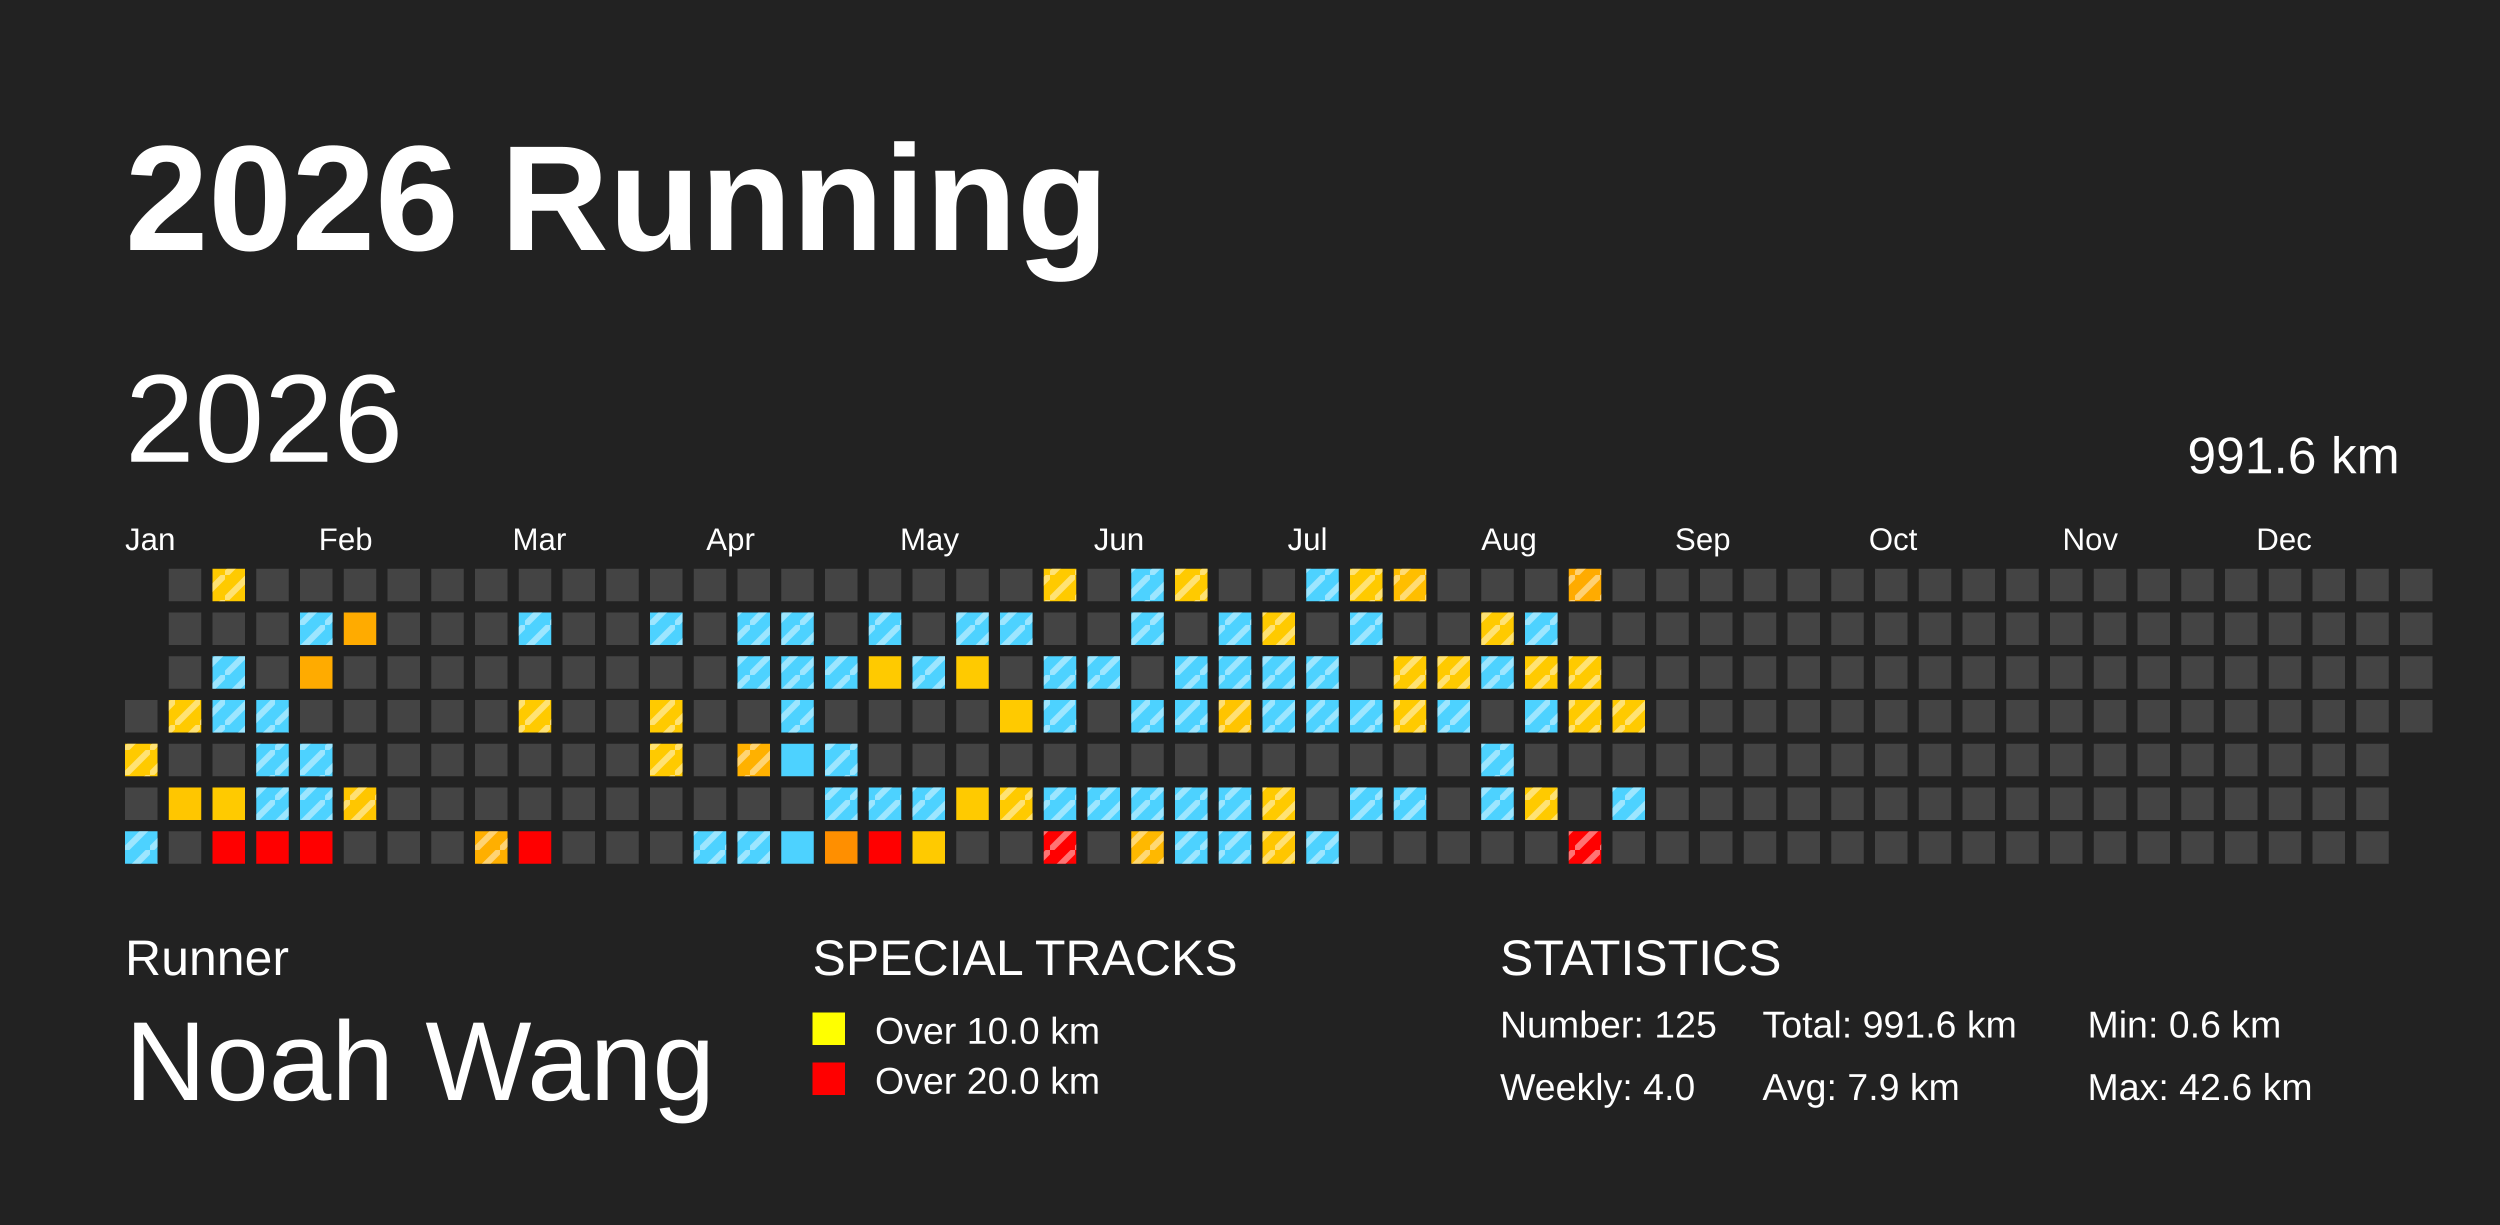
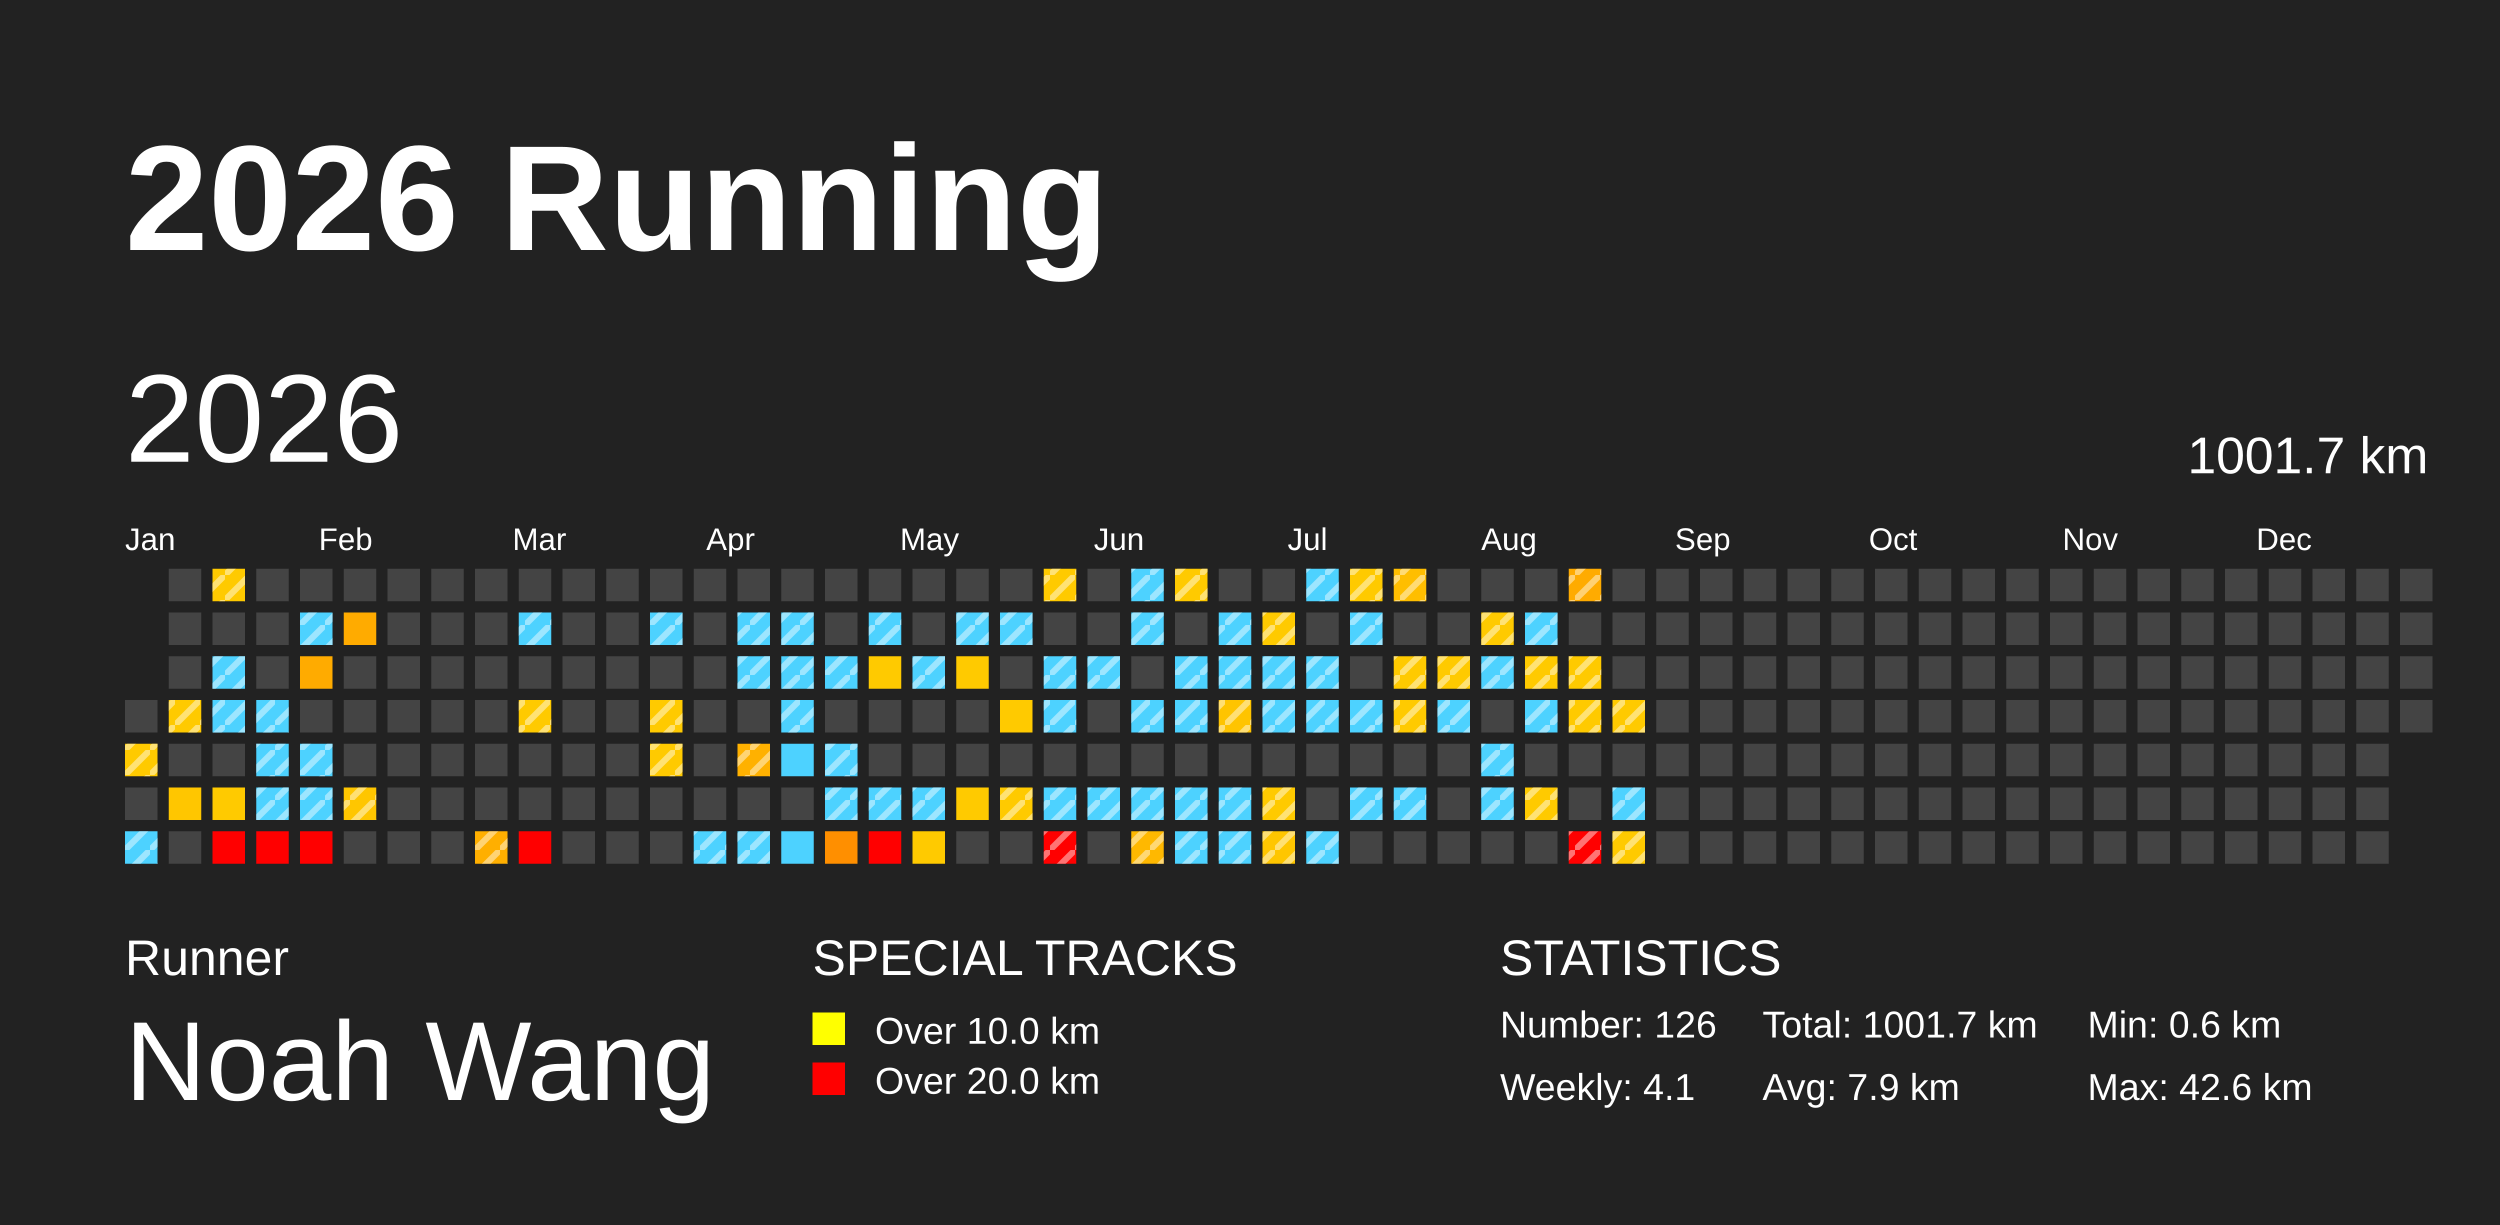
<svg xmlns="http://www.w3.org/2000/svg" baseProfile="full" height="98mm" version="1.1" viewBox="0,0,200,98" width="200mm">
  <defs>
    <pattern height="2" id="indoor-stripe" patternUnits="userSpaceOnUse" width="2">
      <line stroke="white" stroke-opacity="0.45" stroke-width="0.5" x1="0" x2="2" y1="2" y2="0" />
    </pattern>
  </defs>
  <rect fill="#222222" height="98" width="200" x="0" y="0" />
  <text fill="#FFFFFF" style="font-size:12px; font-family:Arial; font-weight:bold;" x="10" y="20">2026 Running</text>
  <text fill="#FFFFFF" style="font-size:4px; font-family:Arial" x="10" y="78">Runner</text>
  <text fill="#FFFFFF" style="font-size:9px; font-family:Arial" x="10" y="88">Noah Wang</text>
  <text fill="#FFFFFF" style="font-size:4px; font-family:Arial" x="65" y="78">SPECIAL TRACKS</text>
  <rect fill="yellow" height="2.6" width="2.6" x="65" y="81" />
  <text fill="#FFFFFF" style="font-size:3px; font-family:Arial" x="70" y="83.5">Over 10.0 km</text>
  <rect fill="red" height="2.6" width="2.6" x="65" y="85" />
  <text fill="#FFFFFF" style="font-size:3px; font-family:Arial" x="70" y="87.5">Over 20.0 km</text>
  <text fill="#FFFFFF" style="font-size:4px; font-family:Arial" x="120" y="78">STATISTICS</text>
-   <text fill="#FFFFFF" style="font-size:3px; font-family:Arial" x="120" y="83">Number: 125</text>
-   <text fill="#FFFFFF" style="font-size:3px; font-family:Arial" x="120" y="88">Weekly: 4.0</text>
-   <text fill="#FFFFFF" style="font-size:3px; font-family:Arial" x="141" y="83">Total: 991.6 km</text>
+   <text fill="#FFFFFF" style="font-size:3px; font-family:Arial" x="120" y="83">Number: 126</text>
+   <text fill="#FFFFFF" style="font-size:3px; font-family:Arial" x="120" y="88">Weekly: 4.1</text>
+   <text fill="#FFFFFF" style="font-size:3px; font-family:Arial" x="141" y="83">Total: 1001.7 km</text>
  <text fill="#FFFFFF" style="font-size:3px; font-family:Arial" x="141" y="88">Avg: 7.9 km</text>
  <text fill="#FFFFFF" style="font-size:3px; font-family:Arial" x="167" y="83">Min: 0.6 km</text>
  <text fill="#FFFFFF" style="font-size:3px; font-family:Arial" x="167" y="88">Max: 42.6 km</text>
  <text dominant-baseline="hanging" fill="#FFFFFF" style="font-size:10.0px; font-family:Arial;" x="10" y="30">2026</text>
-   <text dominant-baseline="hanging" fill="#FFFFFF" style="font-size:4.125px; font-family:Arial;" x="175" y="35">991.6 km</text>
+   <text dominant-baseline="hanging" fill="#FFFFFF" style="font-size:4.125px; font-family:Arial;" x="175" y="35">1001.7 km</text>
  <text fill="#FFFFFF" style="font-size:2.5px; font-family:Arial" x="10.0" y="44">Jan</text>
  <text fill="#FFFFFF" style="font-size:2.5px; font-family:Arial" x="25.5" y="44">Feb</text>
  <text fill="#FFFFFF" style="font-size:2.5px; font-family:Arial" x="41.0" y="44">Mar</text>
  <text fill="#FFFFFF" style="font-size:2.5px; font-family:Arial" x="56.5" y="44">Apr</text>
  <text fill="#FFFFFF" style="font-size:2.5px; font-family:Arial" x="72.0" y="44">May</text>
  <text fill="#FFFFFF" style="font-size:2.5px; font-family:Arial" x="87.5" y="44">Jun</text>
  <text fill="#FFFFFF" style="font-size:2.5px; font-family:Arial" x="103.0" y="44">Jul</text>
  <text fill="#FFFFFF" style="font-size:2.5px; font-family:Arial" x="118.5" y="44">Aug</text>
  <text fill="#FFFFFF" style="font-size:2.5px; font-family:Arial" x="134.0" y="44">Sep</text>
  <text fill="#FFFFFF" style="font-size:2.5px; font-family:Arial" x="149.5" y="44">Oct</text>
  <text fill="#FFFFFF" style="font-size:2.5px; font-family:Arial" x="165.0" y="44">Nov</text>
  <text fill="#FFFFFF" style="font-size:2.5px; font-family:Arial" x="180.5" y="44">Dec</text>
  <rect fill="#444444" height="2.6" width="2.6" x="10.0" y="56.0" />
  <rect fill="#ffca00" height="2.6" width="2.6" x="10.0" y="59.5" />
  <rect fill="url(#indoor-stripe)" height="2.6" style="pointer-events: none;" width="2.6" x="10.0" y="59.5" />
  <rect fill="#444444" height="2.6" width="2.6" x="10.0" y="63.0" />
  <rect fill="#4dd2ff" height="2.6" width="2.6" x="10.0" y="66.5" />
  <rect fill="url(#indoor-stripe)" height="2.6" style="pointer-events: none;" width="2.6" x="10.0" y="66.5" />
  <rect fill="#444444" height="2.6" width="2.6" x="13.5" y="45.5" />
  <rect fill="#444444" height="2.6" width="2.6" x="13.5" y="49.0" />
  <rect fill="#444444" height="2.6" width="2.6" x="13.5" y="52.5" />
  <rect fill="#ffca00" height="2.6" width="2.6" x="13.5" y="56.0" />
  <rect fill="url(#indoor-stripe)" height="2.6" style="pointer-events: none;" width="2.6" x="13.5" y="56.0" />
  <rect fill="#444444" height="2.6" width="2.6" x="13.5" y="59.5" />
  <rect fill="#ffc600" height="2.6" width="2.6" x="13.5" y="63.0" />
  <rect fill="#444444" height="2.6" width="2.6" x="13.5" y="66.5" />
  <rect fill="#ffca00" height="2.6" width="2.6" x="17.0" y="45.5" />
  <rect fill="url(#indoor-stripe)" height="2.6" style="pointer-events: none;" width="2.6" x="17.0" y="45.5" />
  <rect fill="#444444" height="2.6" width="2.6" x="17.0" y="49.0" />
  <rect fill="#4dd2ff" height="2.6" width="2.6" x="17.0" y="52.5" />
  <rect fill="url(#indoor-stripe)" height="2.6" style="pointer-events: none;" width="2.6" x="17.0" y="52.5" />
  <rect fill="#4dd2ff" height="2.6" width="2.6" x="17.0" y="56.0" />
  <rect fill="url(#indoor-stripe)" height="2.6" style="pointer-events: none;" width="2.6" x="17.0" y="56.0" />
  <rect fill="#444444" height="2.6" width="2.6" x="17.0" y="59.5" />
  <rect fill="#ffca00" height="2.6" width="2.6" x="17.0" y="63.0" />
  <rect fill="red" height="2.6" width="2.6" x="17.0" y="66.5" />
  <rect fill="#444444" height="2.6" width="2.6" x="20.5" y="45.5" />
  <rect fill="#444444" height="2.6" width="2.6" x="20.5" y="49.0" />
  <rect fill="#444444" height="2.6" width="2.6" x="20.5" y="52.5" />
  <rect fill="#4dd2ff" height="2.6" width="2.6" x="20.5" y="56.0" />
  <rect fill="url(#indoor-stripe)" height="2.6" style="pointer-events: none;" width="2.6" x="20.5" y="56.0" />
  <rect fill="#4dd2ff" height="2.6" width="2.6" x="20.5" y="59.5" />
  <rect fill="url(#indoor-stripe)" height="2.6" style="pointer-events: none;" width="2.6" x="20.5" y="59.5" />
  <rect fill="#4dd2ff" height="2.6" width="2.6" x="20.5" y="63.0" />
  <rect fill="url(#indoor-stripe)" height="2.6" style="pointer-events: none;" width="2.6" x="20.5" y="63.0" />
  <rect fill="red" height="2.6" width="2.6" x="20.5" y="66.5" />
  <rect fill="#444444" height="2.6" width="2.6" x="24.0" y="45.5" />
  <rect fill="#4dd2ff" height="2.6" width="2.6" x="24.0" y="49.0" />
  <rect fill="url(#indoor-stripe)" height="2.6" style="pointer-events: none;" width="2.6" x="24.0" y="49.0" />
  <rect fill="#ffab00" height="2.6" width="2.6" x="24.0" y="52.5" />
  <rect fill="#444444" height="2.6" width="2.6" x="24.0" y="56.0" />
  <rect fill="#4dd2ff" height="2.6" width="2.6" x="24.0" y="59.5" />
  <rect fill="url(#indoor-stripe)" height="2.6" style="pointer-events: none;" width="2.6" x="24.0" y="59.5" />
  <rect fill="#4dd2ff" height="2.6" width="2.6" x="24.0" y="63.0" />
  <rect fill="url(#indoor-stripe)" height="2.6" style="pointer-events: none;" width="2.6" x="24.0" y="63.0" />
  <rect fill="red" height="2.6" width="2.6" x="24.0" y="66.5" />
  <rect fill="#444444" height="2.6" width="2.6" x="27.5" y="45.5" />
  <rect fill="#ffab00" height="2.6" width="2.6" x="27.5" y="49.0" />
  <rect fill="#444444" height="2.6" width="2.6" x="27.5" y="52.5" />
  <rect fill="#444444" height="2.6" width="2.6" x="27.5" y="56.0" />
  <rect fill="#444444" height="2.6" width="2.6" x="27.5" y="59.5" />
  <rect fill="#ffc600" height="2.6" width="2.6" x="27.5" y="63.0" />
  <rect fill="url(#indoor-stripe)" height="2.6" style="pointer-events: none;" width="2.6" x="27.5" y="63.0" />
  <rect fill="#444444" height="2.6" width="2.6" x="27.5" y="66.5" />
  <rect fill="#444444" height="2.6" width="2.6" x="31.0" y="45.5" />
  <rect fill="#444444" height="2.6" width="2.6" x="31.0" y="49.0" />
  <rect fill="#444444" height="2.6" width="2.6" x="31.0" y="52.5" />
  <rect fill="#444444" height="2.6" width="2.6" x="31.0" y="56.0" />
  <rect fill="#444444" height="2.6" width="2.6" x="31.0" y="59.5" />
  <rect fill="#444444" height="2.6" width="2.6" x="31.0" y="63.0" />
  <rect fill="#444444" height="2.6" width="2.6" x="31.0" y="66.5" />
  <rect fill="#444444" height="2.6" width="2.6" x="34.5" y="45.5" />
  <rect fill="#444444" height="2.6" width="2.6" x="34.5" y="49.0" />
  <rect fill="#444444" height="2.6" width="2.6" x="34.5" y="52.5" />
  <rect fill="#444444" height="2.6" width="2.6" x="34.5" y="56.0" />
  <rect fill="#444444" height="2.6" width="2.6" x="34.5" y="59.5" />
  <rect fill="#444444" height="2.6" width="2.6" x="34.5" y="63.0" />
  <rect fill="#444444" height="2.6" width="2.6" x="34.5" y="66.5" />
  <rect fill="#444444" height="2.6" width="2.6" x="38.0" y="45.5" />
  <rect fill="#444444" height="2.6" width="2.6" x="38.0" y="49.0" />
  <rect fill="#444444" height="2.6" width="2.6" x="38.0" y="52.5" />
  <rect fill="#444444" height="2.6" width="2.6" x="38.0" y="56.0" />
  <rect fill="#444444" height="2.6" width="2.6" x="38.0" y="59.5" />
  <rect fill="#444444" height="2.6" width="2.6" x="38.0" y="63.0" />
  <rect fill="#ffaf00" height="2.6" width="2.6" x="38.0" y="66.5" />
  <rect fill="url(#indoor-stripe)" height="2.6" style="pointer-events: none;" width="2.6" x="38.0" y="66.5" />
  <rect fill="#444444" height="2.6" width="2.6" x="41.5" y="45.5" />
  <rect fill="#4dd2ff" height="2.6" width="2.6" x="41.5" y="49.0" />
  <rect fill="url(#indoor-stripe)" height="2.6" style="pointer-events: none;" width="2.6" x="41.5" y="49.0" />
  <rect fill="#444444" height="2.6" width="2.6" x="41.5" y="52.5" />
  <rect fill="#ffca00" height="2.6" width="2.6" x="41.5" y="56.0" />
  <rect fill="url(#indoor-stripe)" height="2.6" style="pointer-events: none;" width="2.6" x="41.5" y="56.0" />
  <rect fill="#444444" height="2.6" width="2.6" x="41.5" y="59.5" />
  <rect fill="#444444" height="2.6" width="2.6" x="41.5" y="63.0" />
  <rect fill="red" height="2.6" width="2.6" x="41.5" y="66.5" />
  <rect fill="#444444" height="2.6" width="2.6" x="45.0" y="45.5" />
  <rect fill="#444444" height="2.6" width="2.6" x="45.0" y="49.0" />
  <rect fill="#444444" height="2.6" width="2.6" x="45.0" y="52.5" />
  <rect fill="#444444" height="2.6" width="2.6" x="45.0" y="56.0" />
  <rect fill="#444444" height="2.6" width="2.6" x="45.0" y="59.5" />
  <rect fill="#444444" height="2.6" width="2.6" x="45.0" y="63.0" />
  <rect fill="#444444" height="2.6" width="2.6" x="45.0" y="66.5" />
  <rect fill="#444444" height="2.6" width="2.6" x="48.5" y="45.5" />
  <rect fill="#444444" height="2.6" width="2.6" x="48.5" y="49.0" />
  <rect fill="#444444" height="2.6" width="2.6" x="48.5" y="52.5" />
  <rect fill="#444444" height="2.6" width="2.6" x="48.5" y="56.0" />
  <rect fill="#444444" height="2.6" width="2.6" x="48.5" y="59.5" />
  <rect fill="#444444" height="2.6" width="2.6" x="48.5" y="63.0" />
  <rect fill="#444444" height="2.6" width="2.6" x="48.5" y="66.5" />
  <rect fill="#444444" height="2.6" width="2.6" x="52.0" y="45.5" />
  <rect fill="#4dd2ff" height="2.6" width="2.6" x="52.0" y="49.0" />
  <rect fill="url(#indoor-stripe)" height="2.6" style="pointer-events: none;" width="2.6" x="52.0" y="49.0" />
  <rect fill="#444444" height="2.6" width="2.6" x="52.0" y="52.5" />
  <rect fill="#ffca00" height="2.6" width="2.6" x="52.0" y="56.0" />
  <rect fill="url(#indoor-stripe)" height="2.6" style="pointer-events: none;" width="2.6" x="52.0" y="56.0" />
  <rect fill="#ffca00" height="2.6" width="2.6" x="52.0" y="59.5" />
  <rect fill="url(#indoor-stripe)" height="2.6" style="pointer-events: none;" width="2.6" x="52.0" y="59.5" />
  <rect fill="#444444" height="2.6" width="2.6" x="52.0" y="63.0" />
  <rect fill="#444444" height="2.6" width="2.6" x="52.0" y="66.5" />
  <rect fill="#444444" height="2.6" width="2.6" x="55.5" y="45.5" />
  <rect fill="#444444" height="2.6" width="2.6" x="55.5" y="49.0" />
  <rect fill="#444444" height="2.6" width="2.6" x="55.5" y="52.5" />
  <rect fill="#444444" height="2.6" width="2.6" x="55.5" y="56.0" />
  <rect fill="#444444" height="2.6" width="2.6" x="55.5" y="59.5" />
  <rect fill="#444444" height="2.6" width="2.6" x="55.5" y="63.0" />
  <rect fill="#4dd2ff" height="2.6" width="2.6" x="55.5" y="66.5" />
  <rect fill="url(#indoor-stripe)" height="2.6" style="pointer-events: none;" width="2.6" x="55.5" y="66.5" />
  <rect fill="#444444" height="2.6" width="2.6" x="59.0" y="45.5" />
  <rect fill="#4dd2ff" height="2.6" width="2.6" x="59.0" y="49.0" />
  <rect fill="url(#indoor-stripe)" height="2.6" style="pointer-events: none;" width="2.6" x="59.0" y="49.0" />
  <rect fill="#4dd2ff" height="2.6" width="2.6" x="59.0" y="52.5" />
  <rect fill="url(#indoor-stripe)" height="2.6" style="pointer-events: none;" width="2.6" x="59.0" y="52.5" />
  <rect fill="#444444" height="2.6" width="2.6" x="59.0" y="56.0" />
  <rect fill="#ffb100" height="2.6" width="2.6" x="59.0" y="59.5" />
  <rect fill="url(#indoor-stripe)" height="2.6" style="pointer-events: none;" width="2.6" x="59.0" y="59.5" />
  <rect fill="#444444" height="2.6" width="2.6" x="59.0" y="63.0" />
  <rect fill="#4dd2ff" height="2.6" width="2.6" x="59.0" y="66.5" />
  <rect fill="url(#indoor-stripe)" height="2.6" style="pointer-events: none;" width="2.6" x="59.0" y="66.5" />
  <rect fill="#444444" height="2.6" width="2.6" x="62.5" y="45.5" />
  <rect fill="#4dd2ff" height="2.6" width="2.6" x="62.5" y="49.0" />
  <rect fill="url(#indoor-stripe)" height="2.6" style="pointer-events: none;" width="2.6" x="62.5" y="49.0" />
  <rect fill="#4dd2ff" height="2.6" width="2.6" x="62.5" y="52.5" />
  <rect fill="url(#indoor-stripe)" height="2.6" style="pointer-events: none;" width="2.6" x="62.5" y="52.5" />
  <rect fill="#4dd2ff" height="2.6" width="2.6" x="62.5" y="56.0" />
  <rect fill="url(#indoor-stripe)" height="2.6" style="pointer-events: none;" width="2.6" x="62.5" y="56.0" />
  <rect fill="#4dd2ff" height="2.6" width="2.6" x="62.5" y="59.5" />
  <rect fill="#444444" height="2.6" width="2.6" x="62.5" y="63.0" />
  <rect fill="#4dd2ff" height="2.6" width="2.6" x="62.5" y="66.5" />
  <rect fill="#444444" height="2.6" width="2.6" x="66.0" y="45.5" />
  <rect fill="#444444" height="2.6" width="2.6" x="66.0" y="49.0" />
  <rect fill="#4dd2ff" height="2.6" width="2.6" x="66.0" y="52.5" />
  <rect fill="url(#indoor-stripe)" height="2.6" style="pointer-events: none;" width="2.6" x="66.0" y="52.5" />
  <rect fill="#444444" height="2.6" width="2.6" x="66.0" y="56.0" />
  <rect fill="#4dd2ff" height="2.6" width="2.6" x="66.0" y="59.5" />
  <rect fill="url(#indoor-stripe)" height="2.6" style="pointer-events: none;" width="2.6" x="66.0" y="59.5" />
  <rect fill="#4dd2ff" height="2.6" width="2.6" x="66.0" y="63.0" />
  <rect fill="url(#indoor-stripe)" height="2.6" style="pointer-events: none;" width="2.6" x="66.0" y="63.0" />
  <rect fill="#ff8f00" height="2.6" width="2.6" x="66.0" y="66.5" />
  <rect fill="#444444" height="2.6" width="2.6" x="69.5" y="45.5" />
  <rect fill="#4dd2ff" height="2.6" width="2.6" x="69.5" y="49.0" />
  <rect fill="url(#indoor-stripe)" height="2.6" style="pointer-events: none;" width="2.6" x="69.5" y="49.0" />
  <rect fill="#ffca00" height="2.6" width="2.6" x="69.5" y="52.5" />
  <rect fill="#444444" height="2.6" width="2.6" x="69.5" y="56.0" />
  <rect fill="#444444" height="2.6" width="2.6" x="69.5" y="59.5" />
  <rect fill="#4dd2ff" height="2.6" width="2.6" x="69.5" y="63.0" />
  <rect fill="url(#indoor-stripe)" height="2.6" style="pointer-events: none;" width="2.6" x="69.5" y="63.0" />
  <rect fill="red" height="2.6" width="2.6" x="69.5" y="66.5" />
  <rect fill="#444444" height="2.6" width="2.6" x="73.0" y="45.5" />
  <rect fill="#444444" height="2.6" width="2.6" x="73.0" y="49.0" />
  <rect fill="#4dd2ff" height="2.6" width="2.6" x="73.0" y="52.5" />
  <rect fill="url(#indoor-stripe)" height="2.6" style="pointer-events: none;" width="2.6" x="73.0" y="52.5" />
  <rect fill="#444444" height="2.6" width="2.6" x="73.0" y="56.0" />
  <rect fill="#444444" height="2.6" width="2.6" x="73.0" y="59.5" />
  <rect fill="#4dd2ff" height="2.6" width="2.6" x="73.0" y="63.0" />
  <rect fill="url(#indoor-stripe)" height="2.6" style="pointer-events: none;" width="2.6" x="73.0" y="63.0" />
  <rect fill="#ffca00" height="2.6" width="2.6" x="73.0" y="66.5" />
  <rect fill="#444444" height="2.6" width="2.6" x="76.5" y="45.5" />
  <rect fill="#4dd2ff" height="2.6" width="2.6" x="76.5" y="49.0" />
  <rect fill="url(#indoor-stripe)" height="2.6" style="pointer-events: none;" width="2.6" x="76.5" y="49.0" />
  <rect fill="#ffca00" height="2.6" width="2.6" x="76.5" y="52.5" />
  <rect fill="#444444" height="2.6" width="2.6" x="76.5" y="56.0" />
  <rect fill="#444444" height="2.6" width="2.6" x="76.5" y="59.5" />
  <rect fill="#ffca00" height="2.6" width="2.6" x="76.5" y="63.0" />
  <rect fill="#444444" height="2.6" width="2.6" x="76.5" y="66.5" />
  <rect fill="#444444" height="2.6" width="2.6" x="80.0" y="45.5" />
  <rect fill="#4dd2ff" height="2.6" width="2.6" x="80.0" y="49.0" />
  <rect fill="url(#indoor-stripe)" height="2.6" style="pointer-events: none;" width="2.6" x="80.0" y="49.0" />
  <rect fill="#444444" height="2.6" width="2.6" x="80.0" y="52.5" />
  <rect fill="#ffca00" height="2.6" width="2.6" x="80.0" y="56.0" />
  <rect fill="#444444" height="2.6" width="2.6" x="80.0" y="59.5" />
  <rect fill="#ffca00" height="2.6" width="2.6" x="80.0" y="63.0" />
  <rect fill="url(#indoor-stripe)" height="2.6" style="pointer-events: none;" width="2.6" x="80.0" y="63.0" />
  <rect fill="#444444" height="2.6" width="2.6" x="80.0" y="66.5" />
  <rect fill="#ffca00" height="2.6" width="2.6" x="83.5" y="45.5" />
  <rect fill="url(#indoor-stripe)" height="2.6" style="pointer-events: none;" width="2.6" x="83.5" y="45.5" />
  <rect fill="#444444" height="2.6" width="2.6" x="83.5" y="49.0" />
  <rect fill="#4dd2ff" height="2.6" width="2.6" x="83.5" y="52.5" />
  <rect fill="url(#indoor-stripe)" height="2.6" style="pointer-events: none;" width="2.6" x="83.5" y="52.5" />
  <rect fill="#4dd2ff" height="2.6" width="2.6" x="83.5" y="56.0" />
  <rect fill="url(#indoor-stripe)" height="2.6" style="pointer-events: none;" width="2.6" x="83.5" y="56.0" />
  <rect fill="#444444" height="2.6" width="2.6" x="83.5" y="59.5" />
  <rect fill="#4dd2ff" height="2.6" width="2.6" x="83.5" y="63.0" />
  <rect fill="url(#indoor-stripe)" height="2.6" style="pointer-events: none;" width="2.6" x="83.5" y="63.0" />
  <rect fill="red" height="2.6" width="2.6" x="83.5" y="66.5" />
  <rect fill="url(#indoor-stripe)" height="2.6" style="pointer-events: none;" width="2.6" x="83.5" y="66.5" />
  <rect fill="#444444" height="2.6" width="2.6" x="87.0" y="45.5" />
  <rect fill="#444444" height="2.6" width="2.6" x="87.0" y="49.0" />
  <rect fill="#4dd2ff" height="2.6" width="2.6" x="87.0" y="52.5" />
  <rect fill="url(#indoor-stripe)" height="2.6" style="pointer-events: none;" width="2.6" x="87.0" y="52.5" />
  <rect fill="#444444" height="2.6" width="2.6" x="87.0" y="56.0" />
  <rect fill="#444444" height="2.6" width="2.6" x="87.0" y="59.5" />
  <rect fill="#4dd2ff" height="2.6" width="2.6" x="87.0" y="63.0" />
  <rect fill="url(#indoor-stripe)" height="2.6" style="pointer-events: none;" width="2.6" x="87.0" y="63.0" />
  <rect fill="#444444" height="2.6" width="2.6" x="87.0" y="66.5" />
  <rect fill="#4dd2ff" height="2.6" width="2.6" x="90.5" y="45.5" />
  <rect fill="url(#indoor-stripe)" height="2.6" style="pointer-events: none;" width="2.6" x="90.5" y="45.5" />
  <rect fill="#4dd2ff" height="2.6" width="2.6" x="90.5" y="49.0" />
  <rect fill="url(#indoor-stripe)" height="2.6" style="pointer-events: none;" width="2.6" x="90.5" y="49.0" />
  <rect fill="#444444" height="2.6" width="2.6" x="90.5" y="52.5" />
  <rect fill="#4dd2ff" height="2.6" width="2.6" x="90.5" y="56.0" />
  <rect fill="url(#indoor-stripe)" height="2.6" style="pointer-events: none;" width="2.6" x="90.5" y="56.0" />
  <rect fill="#444444" height="2.6" width="2.6" x="90.5" y="59.5" />
  <rect fill="#4dd2ff" height="2.6" width="2.6" x="90.5" y="63.0" />
  <rect fill="url(#indoor-stripe)" height="2.6" style="pointer-events: none;" width="2.6" x="90.5" y="63.0" />
  <rect fill="#ffb800" height="2.6" width="2.6" x="90.5" y="66.5" />
  <rect fill="url(#indoor-stripe)" height="2.6" style="pointer-events: none;" width="2.6" x="90.5" y="66.5" />
  <rect fill="#ffca00" height="2.6" width="2.6" x="94.0" y="45.5" />
  <rect fill="url(#indoor-stripe)" height="2.6" style="pointer-events: none;" width="2.6" x="94.0" y="45.5" />
  <rect fill="#444444" height="2.6" width="2.6" x="94.0" y="49.0" />
  <rect fill="#4dd2ff" height="2.6" width="2.6" x="94.0" y="52.5" />
  <rect fill="url(#indoor-stripe)" height="2.6" style="pointer-events: none;" width="2.6" x="94.0" y="52.5" />
  <rect fill="#4dd2ff" height="2.6" width="2.6" x="94.0" y="56.0" />
  <rect fill="url(#indoor-stripe)" height="2.6" style="pointer-events: none;" width="2.6" x="94.0" y="56.0" />
  <rect fill="#444444" height="2.6" width="2.6" x="94.0" y="59.5" />
  <rect fill="#4dd2ff" height="2.6" width="2.6" x="94.0" y="63.0" />
  <rect fill="url(#indoor-stripe)" height="2.6" style="pointer-events: none;" width="2.6" x="94.0" y="63.0" />
  <rect fill="#4dd2ff" height="2.6" width="2.6" x="94.0" y="66.5" />
  <rect fill="url(#indoor-stripe)" height="2.6" style="pointer-events: none;" width="2.6" x="94.0" y="66.5" />
  <rect fill="#444444" height="2.6" width="2.6" x="97.5" y="45.5" />
  <rect fill="#4dd2ff" height="2.6" width="2.6" x="97.5" y="49.0" />
  <rect fill="url(#indoor-stripe)" height="2.6" style="pointer-events: none;" width="2.6" x="97.5" y="49.0" />
  <rect fill="#4dd2ff" height="2.6" width="2.6" x="97.5" y="52.5" />
  <rect fill="url(#indoor-stripe)" height="2.6" style="pointer-events: none;" width="2.6" x="97.5" y="52.5" />
  <rect fill="#ffc400" height="2.6" width="2.6" x="97.5" y="56.0" />
  <rect fill="url(#indoor-stripe)" height="2.6" style="pointer-events: none;" width="2.6" x="97.5" y="56.0" />
  <rect fill="#444444" height="2.6" width="2.6" x="97.5" y="59.5" />
  <rect fill="#4dd2ff" height="2.6" width="2.6" x="97.5" y="63.0" />
  <rect fill="url(#indoor-stripe)" height="2.6" style="pointer-events: none;" width="2.6" x="97.5" y="63.0" />
  <rect fill="#4dd2ff" height="2.6" width="2.6" x="97.5" y="66.5" />
  <rect fill="url(#indoor-stripe)" height="2.6" style="pointer-events: none;" width="2.6" x="97.5" y="66.5" />
  <rect fill="#444444" height="2.6" width="2.6" x="101.0" y="45.5" />
  <rect fill="#ffca00" height="2.6" width="2.6" x="101.0" y="49.0" />
  <rect fill="url(#indoor-stripe)" height="2.6" style="pointer-events: none;" width="2.6" x="101.0" y="49.0" />
  <rect fill="#4dd2ff" height="2.6" width="2.6" x="101.0" y="52.5" />
  <rect fill="url(#indoor-stripe)" height="2.6" style="pointer-events: none;" width="2.6" x="101.0" y="52.5" />
  <rect fill="#4dd2ff" height="2.6" width="2.6" x="101.0" y="56.0" />
  <rect fill="url(#indoor-stripe)" height="2.6" style="pointer-events: none;" width="2.6" x="101.0" y="56.0" />
  <rect fill="#444444" height="2.6" width="2.6" x="101.0" y="59.5" />
  <rect fill="#ffca00" height="2.6" width="2.6" x="101.0" y="63.0" />
  <rect fill="url(#indoor-stripe)" height="2.6" style="pointer-events: none;" width="2.6" x="101.0" y="63.0" />
  <rect fill="#ffc600" height="2.6" width="2.6" x="101.0" y="66.5" />
  <rect fill="url(#indoor-stripe)" height="2.6" style="pointer-events: none;" width="2.6" x="101.0" y="66.5" />
  <rect fill="#4dd2ff" height="2.6" width="2.6" x="104.5" y="45.5" />
  <rect fill="url(#indoor-stripe)" height="2.6" style="pointer-events: none;" width="2.6" x="104.5" y="45.5" />
  <rect fill="#444444" height="2.6" width="2.6" x="104.5" y="49.0" />
  <rect fill="#4dd2ff" height="2.6" width="2.6" x="104.5" y="52.5" />
  <rect fill="url(#indoor-stripe)" height="2.6" style="pointer-events: none;" width="2.6" x="104.5" y="52.5" />
  <rect fill="#4dd2ff" height="2.6" width="2.6" x="104.5" y="56.0" />
  <rect fill="url(#indoor-stripe)" height="2.6" style="pointer-events: none;" width="2.6" x="104.5" y="56.0" />
  <rect fill="#444444" height="2.6" width="2.6" x="104.5" y="59.5" />
  <rect fill="#444444" height="2.6" width="2.6" x="104.5" y="63.0" />
  <rect fill="#4dd2ff" height="2.6" width="2.6" x="104.5" y="66.5" />
  <rect fill="url(#indoor-stripe)" height="2.6" style="pointer-events: none;" width="2.6" x="104.5" y="66.5" />
  <rect fill="#ffca00" height="2.6" width="2.6" x="108.0" y="45.5" />
  <rect fill="url(#indoor-stripe)" height="2.6" style="pointer-events: none;" width="2.6" x="108.0" y="45.5" />
  <rect fill="#4dd2ff" height="2.6" width="2.6" x="108.0" y="49.0" />
  <rect fill="url(#indoor-stripe)" height="2.6" style="pointer-events: none;" width="2.6" x="108.0" y="49.0" />
  <rect fill="#444444" height="2.6" width="2.6" x="108.0" y="52.5" />
  <rect fill="#4dd2ff" height="2.6" width="2.6" x="108.0" y="56.0" />
  <rect fill="url(#indoor-stripe)" height="2.6" style="pointer-events: none;" width="2.6" x="108.0" y="56.0" />
  <rect fill="#444444" height="2.6" width="2.6" x="108.0" y="59.5" />
  <rect fill="#4dd2ff" height="2.6" width="2.6" x="108.0" y="63.0" />
  <rect fill="url(#indoor-stripe)" height="2.6" style="pointer-events: none;" width="2.6" x="108.0" y="63.0" />
  <rect fill="#444444" height="2.6" width="2.6" x="108.0" y="66.5" />
  <rect fill="#ffbe00" height="2.6" width="2.6" x="111.5" y="45.5" />
  <rect fill="url(#indoor-stripe)" height="2.6" style="pointer-events: none;" width="2.6" x="111.5" y="45.5" />
  <rect fill="#444444" height="2.6" width="2.6" x="111.5" y="49.0" />
  <rect fill="#ffca00" height="2.6" width="2.6" x="111.5" y="52.5" />
  <rect fill="url(#indoor-stripe)" height="2.6" style="pointer-events: none;" width="2.6" x="111.5" y="52.5" />
  <rect fill="#ffca00" height="2.6" width="2.6" x="111.5" y="56.0" />
  <rect fill="url(#indoor-stripe)" height="2.6" style="pointer-events: none;" width="2.6" x="111.5" y="56.0" />
  <rect fill="#444444" height="2.6" width="2.6" x="111.5" y="59.5" />
  <rect fill="#4dd2ff" height="2.6" width="2.6" x="111.5" y="63.0" />
  <rect fill="url(#indoor-stripe)" height="2.6" style="pointer-events: none;" width="2.6" x="111.5" y="63.0" />
  <rect fill="#444444" height="2.6" width="2.6" x="111.5" y="66.5" />
  <rect fill="#444444" height="2.6" width="2.6" x="115.0" y="45.5" />
  <rect fill="#444444" height="2.6" width="2.6" x="115.0" y="49.0" />
  <rect fill="#ffca00" height="2.6" width="2.6" x="115.0" y="52.5" />
  <rect fill="url(#indoor-stripe)" height="2.6" style="pointer-events: none;" width="2.6" x="115.0" y="52.5" />
  <rect fill="#4dd2ff" height="2.6" width="2.6" x="115.0" y="56.0" />
  <rect fill="url(#indoor-stripe)" height="2.6" style="pointer-events: none;" width="2.6" x="115.0" y="56.0" />
  <rect fill="#444444" height="2.6" width="2.6" x="115.0" y="59.5" />
  <rect fill="#444444" height="2.6" width="2.6" x="115.0" y="63.0" />
  <rect fill="#444444" height="2.6" width="2.6" x="115.0" y="66.5" />
  <rect fill="#444444" height="2.6" width="2.6" x="118.5" y="45.5" />
  <rect fill="#ffca00" height="2.6" width="2.6" x="118.5" y="49.0" />
  <rect fill="url(#indoor-stripe)" height="2.6" style="pointer-events: none;" width="2.6" x="118.5" y="49.0" />
  <rect fill="#4dd2ff" height="2.6" width="2.6" x="118.5" y="52.5" />
  <rect fill="url(#indoor-stripe)" height="2.6" style="pointer-events: none;" width="2.6" x="118.5" y="52.5" />
  <rect fill="#444444" height="2.6" width="2.6" x="118.5" y="56.0" />
  <rect fill="#4dd2ff" height="2.6" width="2.6" x="118.5" y="59.5" />
  <rect fill="url(#indoor-stripe)" height="2.6" style="pointer-events: none;" width="2.6" x="118.5" y="59.5" />
  <rect fill="#4dd2ff" height="2.6" width="2.6" x="118.5" y="63.0" />
  <rect fill="url(#indoor-stripe)" height="2.6" style="pointer-events: none;" width="2.6" x="118.5" y="63.0" />
  <rect fill="#444444" height="2.6" width="2.6" x="118.5" y="66.5" />
  <rect fill="#444444" height="2.6" width="2.6" x="122.0" y="45.5" />
  <rect fill="#4dd2ff" height="2.6" width="2.6" x="122.0" y="49.0" />
  <rect fill="url(#indoor-stripe)" height="2.6" style="pointer-events: none;" width="2.6" x="122.0" y="49.0" />
  <rect fill="#ffca00" height="2.6" width="2.6" x="122.0" y="52.5" />
  <rect fill="url(#indoor-stripe)" height="2.6" style="pointer-events: none;" width="2.6" x="122.0" y="52.5" />
  <rect fill="#4dd2ff" height="2.6" width="2.6" x="122.0" y="56.0" />
  <rect fill="url(#indoor-stripe)" height="2.6" style="pointer-events: none;" width="2.6" x="122.0" y="56.0" />
  <rect fill="#444444" height="2.6" width="2.6" x="122.0" y="59.5" />
  <rect fill="#ffca00" height="2.6" width="2.6" x="122.0" y="63.0" />
  <rect fill="url(#indoor-stripe)" height="2.6" style="pointer-events: none;" width="2.6" x="122.0" y="63.0" />
  <rect fill="#444444" height="2.6" width="2.6" x="122.0" y="66.5" />
  <rect fill="#ffab00" height="2.6" width="2.6" x="125.5" y="45.5" />
  <rect fill="url(#indoor-stripe)" height="2.6" style="pointer-events: none;" width="2.6" x="125.5" y="45.5" />
  <rect fill="#444444" height="2.6" width="2.6" x="125.5" y="49.0" />
  <rect fill="#ffca00" height="2.6" width="2.6" x="125.5" y="52.5" />
  <rect fill="url(#indoor-stripe)" height="2.6" style="pointer-events: none;" width="2.6" x="125.5" y="52.5" />
  <rect fill="#ffca00" height="2.6" width="2.6" x="125.5" y="56.0" />
  <rect fill="url(#indoor-stripe)" height="2.6" style="pointer-events: none;" width="2.6" x="125.5" y="56.0" />
  <rect fill="#444444" height="2.6" width="2.6" x="125.5" y="59.5" />
  <rect fill="#444444" height="2.6" width="2.6" x="125.5" y="63.0" />
  <rect fill="red" height="2.6" width="2.6" x="125.5" y="66.5" />
  <rect fill="url(#indoor-stripe)" height="2.6" style="pointer-events: none;" width="2.6" x="125.5" y="66.5" />
  <rect fill="#444444" height="2.6" width="2.6" x="129.0" y="45.5" />
  <rect fill="#444444" height="2.6" width="2.6" x="129.0" y="49.0" />
  <rect fill="#444444" height="2.6" width="2.6" x="129.0" y="52.5" />
  <rect fill="#ffca00" height="2.6" width="2.6" x="129.0" y="56.0" />
  <rect fill="url(#indoor-stripe)" height="2.6" style="pointer-events: none;" width="2.6" x="129.0" y="56.0" />
  <rect fill="#444444" height="2.6" width="2.6" x="129.0" y="59.5" />
  <rect fill="#4dd2ff" height="2.6" width="2.6" x="129.0" y="63.0" />
  <rect fill="url(#indoor-stripe)" height="2.6" style="pointer-events: none;" width="2.6" x="129.0" y="63.0" />
-   <rect fill="#444444" height="2.6" width="2.6" x="129.0" y="66.5" />
+   <rect fill="#ffca00" height="2.6" width="2.6" x="129.0" y="66.5" />
+   <rect fill="url(#indoor-stripe)" height="2.6" style="pointer-events: none;" width="2.6" x="129.0" y="66.5" />
  <rect fill="#444444" height="2.6" width="2.6" x="132.5" y="45.5" />
  <rect fill="#444444" height="2.6" width="2.6" x="132.5" y="49.0" />
  <rect fill="#444444" height="2.6" width="2.6" x="132.5" y="52.5" />
  <rect fill="#444444" height="2.6" width="2.6" x="132.5" y="56.0" />
  <rect fill="#444444" height="2.6" width="2.6" x="132.5" y="59.5" />
  <rect fill="#444444" height="2.6" width="2.6" x="132.5" y="63.0" />
  <rect fill="#444444" height="2.6" width="2.6" x="132.5" y="66.5" />
  <rect fill="#444444" height="2.6" width="2.6" x="136.0" y="45.5" />
  <rect fill="#444444" height="2.6" width="2.6" x="136.0" y="49.0" />
  <rect fill="#444444" height="2.6" width="2.6" x="136.0" y="52.5" />
  <rect fill="#444444" height="2.6" width="2.6" x="136.0" y="56.0" />
  <rect fill="#444444" height="2.6" width="2.6" x="136.0" y="59.5" />
  <rect fill="#444444" height="2.6" width="2.6" x="136.0" y="63.0" />
  <rect fill="#444444" height="2.6" width="2.6" x="136.0" y="66.5" />
  <rect fill="#444444" height="2.6" width="2.6" x="139.5" y="45.5" />
  <rect fill="#444444" height="2.6" width="2.6" x="139.5" y="49.0" />
  <rect fill="#444444" height="2.6" width="2.6" x="139.5" y="52.5" />
  <rect fill="#444444" height="2.6" width="2.6" x="139.5" y="56.0" />
  <rect fill="#444444" height="2.6" width="2.6" x="139.5" y="59.5" />
  <rect fill="#444444" height="2.6" width="2.6" x="139.5" y="63.0" />
  <rect fill="#444444" height="2.6" width="2.6" x="139.5" y="66.5" />
  <rect fill="#444444" height="2.6" width="2.6" x="143.0" y="45.5" />
  <rect fill="#444444" height="2.6" width="2.6" x="143.0" y="49.0" />
  <rect fill="#444444" height="2.6" width="2.6" x="143.0" y="52.5" />
  <rect fill="#444444" height="2.6" width="2.6" x="143.0" y="56.0" />
  <rect fill="#444444" height="2.6" width="2.6" x="143.0" y="59.5" />
  <rect fill="#444444" height="2.6" width="2.6" x="143.0" y="63.0" />
  <rect fill="#444444" height="2.6" width="2.6" x="143.0" y="66.5" />
  <rect fill="#444444" height="2.6" width="2.6" x="146.5" y="45.5" />
  <rect fill="#444444" height="2.6" width="2.6" x="146.5" y="49.0" />
  <rect fill="#444444" height="2.6" width="2.6" x="146.5" y="52.5" />
  <rect fill="#444444" height="2.6" width="2.6" x="146.5" y="56.0" />
  <rect fill="#444444" height="2.6" width="2.6" x="146.5" y="59.5" />
  <rect fill="#444444" height="2.6" width="2.6" x="146.5" y="63.0" />
  <rect fill="#444444" height="2.6" width="2.6" x="146.5" y="66.5" />
  <rect fill="#444444" height="2.6" width="2.6" x="150.0" y="45.5" />
  <rect fill="#444444" height="2.6" width="2.6" x="150.0" y="49.0" />
  <rect fill="#444444" height="2.6" width="2.6" x="150.0" y="52.5" />
  <rect fill="#444444" height="2.6" width="2.6" x="150.0" y="56.0" />
  <rect fill="#444444" height="2.6" width="2.6" x="150.0" y="59.5" />
  <rect fill="#444444" height="2.6" width="2.6" x="150.0" y="63.0" />
  <rect fill="#444444" height="2.6" width="2.6" x="150.0" y="66.5" />
  <rect fill="#444444" height="2.6" width="2.6" x="153.5" y="45.5" />
  <rect fill="#444444" height="2.6" width="2.6" x="153.5" y="49.0" />
  <rect fill="#444444" height="2.6" width="2.6" x="153.5" y="52.5" />
  <rect fill="#444444" height="2.6" width="2.6" x="153.5" y="56.0" />
  <rect fill="#444444" height="2.6" width="2.6" x="153.5" y="59.5" />
  <rect fill="#444444" height="2.6" width="2.6" x="153.5" y="63.0" />
  <rect fill="#444444" height="2.6" width="2.6" x="153.5" y="66.5" />
  <rect fill="#444444" height="2.6" width="2.6" x="157.0" y="45.5" />
  <rect fill="#444444" height="2.6" width="2.6" x="157.0" y="49.0" />
  <rect fill="#444444" height="2.6" width="2.6" x="157.0" y="52.5" />
  <rect fill="#444444" height="2.6" width="2.6" x="157.0" y="56.0" />
  <rect fill="#444444" height="2.6" width="2.6" x="157.0" y="59.5" />
  <rect fill="#444444" height="2.6" width="2.6" x="157.0" y="63.0" />
  <rect fill="#444444" height="2.6" width="2.6" x="157.0" y="66.5" />
  <rect fill="#444444" height="2.6" width="2.6" x="160.5" y="45.5" />
  <rect fill="#444444" height="2.6" width="2.6" x="160.5" y="49.0" />
  <rect fill="#444444" height="2.6" width="2.6" x="160.5" y="52.5" />
  <rect fill="#444444" height="2.6" width="2.6" x="160.5" y="56.0" />
  <rect fill="#444444" height="2.6" width="2.6" x="160.5" y="59.5" />
  <rect fill="#444444" height="2.6" width="2.6" x="160.5" y="63.0" />
  <rect fill="#444444" height="2.6" width="2.6" x="160.5" y="66.5" />
  <rect fill="#444444" height="2.6" width="2.6" x="164.0" y="45.5" />
  <rect fill="#444444" height="2.6" width="2.6" x="164.0" y="49.0" />
  <rect fill="#444444" height="2.6" width="2.6" x="164.0" y="52.5" />
  <rect fill="#444444" height="2.6" width="2.6" x="164.0" y="56.0" />
  <rect fill="#444444" height="2.6" width="2.6" x="164.0" y="59.5" />
  <rect fill="#444444" height="2.6" width="2.6" x="164.0" y="63.0" />
  <rect fill="#444444" height="2.6" width="2.6" x="164.0" y="66.5" />
  <rect fill="#444444" height="2.6" width="2.6" x="167.5" y="45.5" />
  <rect fill="#444444" height="2.6" width="2.6" x="167.5" y="49.0" />
  <rect fill="#444444" height="2.6" width="2.6" x="167.5" y="52.5" />
  <rect fill="#444444" height="2.6" width="2.6" x="167.5" y="56.0" />
  <rect fill="#444444" height="2.6" width="2.6" x="167.5" y="59.5" />
  <rect fill="#444444" height="2.6" width="2.6" x="167.5" y="63.0" />
  <rect fill="#444444" height="2.6" width="2.6" x="167.5" y="66.5" />
  <rect fill="#444444" height="2.6" width="2.6" x="171.0" y="45.5" />
  <rect fill="#444444" height="2.6" width="2.6" x="171.0" y="49.0" />
  <rect fill="#444444" height="2.6" width="2.6" x="171.0" y="52.5" />
  <rect fill="#444444" height="2.6" width="2.6" x="171.0" y="56.0" />
  <rect fill="#444444" height="2.6" width="2.6" x="171.0" y="59.5" />
  <rect fill="#444444" height="2.6" width="2.6" x="171.0" y="63.0" />
  <rect fill="#444444" height="2.6" width="2.6" x="171.0" y="66.5" />
  <rect fill="#444444" height="2.6" width="2.6" x="174.5" y="45.5" />
  <rect fill="#444444" height="2.6" width="2.6" x="174.5" y="49.0" />
  <rect fill="#444444" height="2.6" width="2.6" x="174.5" y="52.5" />
  <rect fill="#444444" height="2.6" width="2.6" x="174.5" y="56.0" />
  <rect fill="#444444" height="2.6" width="2.6" x="174.5" y="59.5" />
  <rect fill="#444444" height="2.6" width="2.6" x="174.5" y="63.0" />
  <rect fill="#444444" height="2.6" width="2.6" x="174.5" y="66.5" />
  <rect fill="#444444" height="2.6" width="2.6" x="178.0" y="45.5" />
  <rect fill="#444444" height="2.6" width="2.6" x="178.0" y="49.0" />
  <rect fill="#444444" height="2.6" width="2.6" x="178.0" y="52.5" />
  <rect fill="#444444" height="2.6" width="2.6" x="178.0" y="56.0" />
  <rect fill="#444444" height="2.6" width="2.6" x="178.0" y="59.5" />
  <rect fill="#444444" height="2.6" width="2.6" x="178.0" y="63.0" />
  <rect fill="#444444" height="2.6" width="2.6" x="178.0" y="66.5" />
  <rect fill="#444444" height="2.6" width="2.6" x="181.5" y="45.5" />
  <rect fill="#444444" height="2.6" width="2.6" x="181.5" y="49.0" />
  <rect fill="#444444" height="2.6" width="2.6" x="181.5" y="52.5" />
  <rect fill="#444444" height="2.6" width="2.6" x="181.5" y="56.0" />
  <rect fill="#444444" height="2.6" width="2.6" x="181.5" y="59.5" />
  <rect fill="#444444" height="2.6" width="2.6" x="181.5" y="63.0" />
  <rect fill="#444444" height="2.6" width="2.6" x="181.5" y="66.5" />
  <rect fill="#444444" height="2.6" width="2.6" x="185.0" y="45.5" />
  <rect fill="#444444" height="2.6" width="2.6" x="185.0" y="49.0" />
  <rect fill="#444444" height="2.6" width="2.6" x="185.0" y="52.5" />
  <rect fill="#444444" height="2.6" width="2.6" x="185.0" y="56.0" />
  <rect fill="#444444" height="2.6" width="2.6" x="185.0" y="59.5" />
  <rect fill="#444444" height="2.6" width="2.6" x="185.0" y="63.0" />
  <rect fill="#444444" height="2.6" width="2.6" x="185.0" y="66.5" />
  <rect fill="#444444" height="2.6" width="2.6" x="188.5" y="45.5" />
  <rect fill="#444444" height="2.6" width="2.6" x="188.5" y="49.0" />
  <rect fill="#444444" height="2.6" width="2.6" x="188.5" y="52.5" />
  <rect fill="#444444" height="2.6" width="2.6" x="188.5" y="56.0" />
  <rect fill="#444444" height="2.6" width="2.6" x="188.5" y="59.5" />
  <rect fill="#444444" height="2.6" width="2.6" x="188.5" y="63.0" />
  <rect fill="#444444" height="2.6" width="2.6" x="188.5" y="66.5" />
  <rect fill="#444444" height="2.6" width="2.6" x="192.0" y="45.5" />
  <rect fill="#444444" height="2.6" width="2.6" x="192.0" y="49.0" />
  <rect fill="#444444" height="2.6" width="2.6" x="192.0" y="52.5" />
  <rect fill="#444444" height="2.6" width="2.6" x="192.0" y="56.0" />
</svg>
